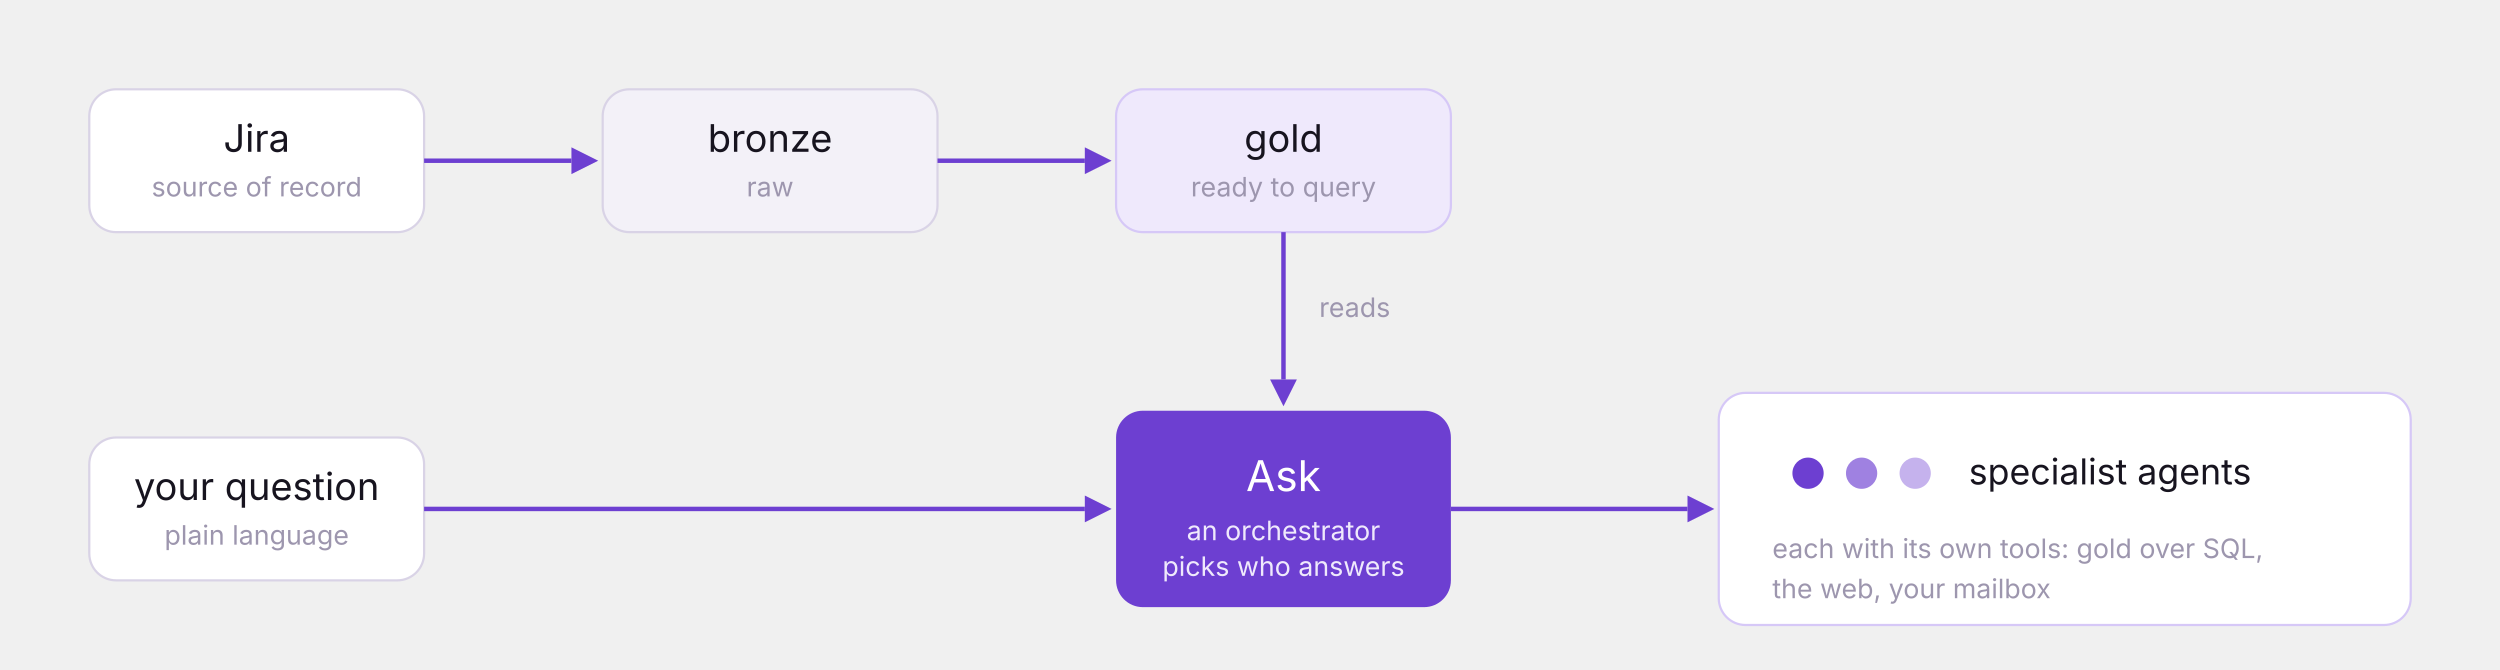
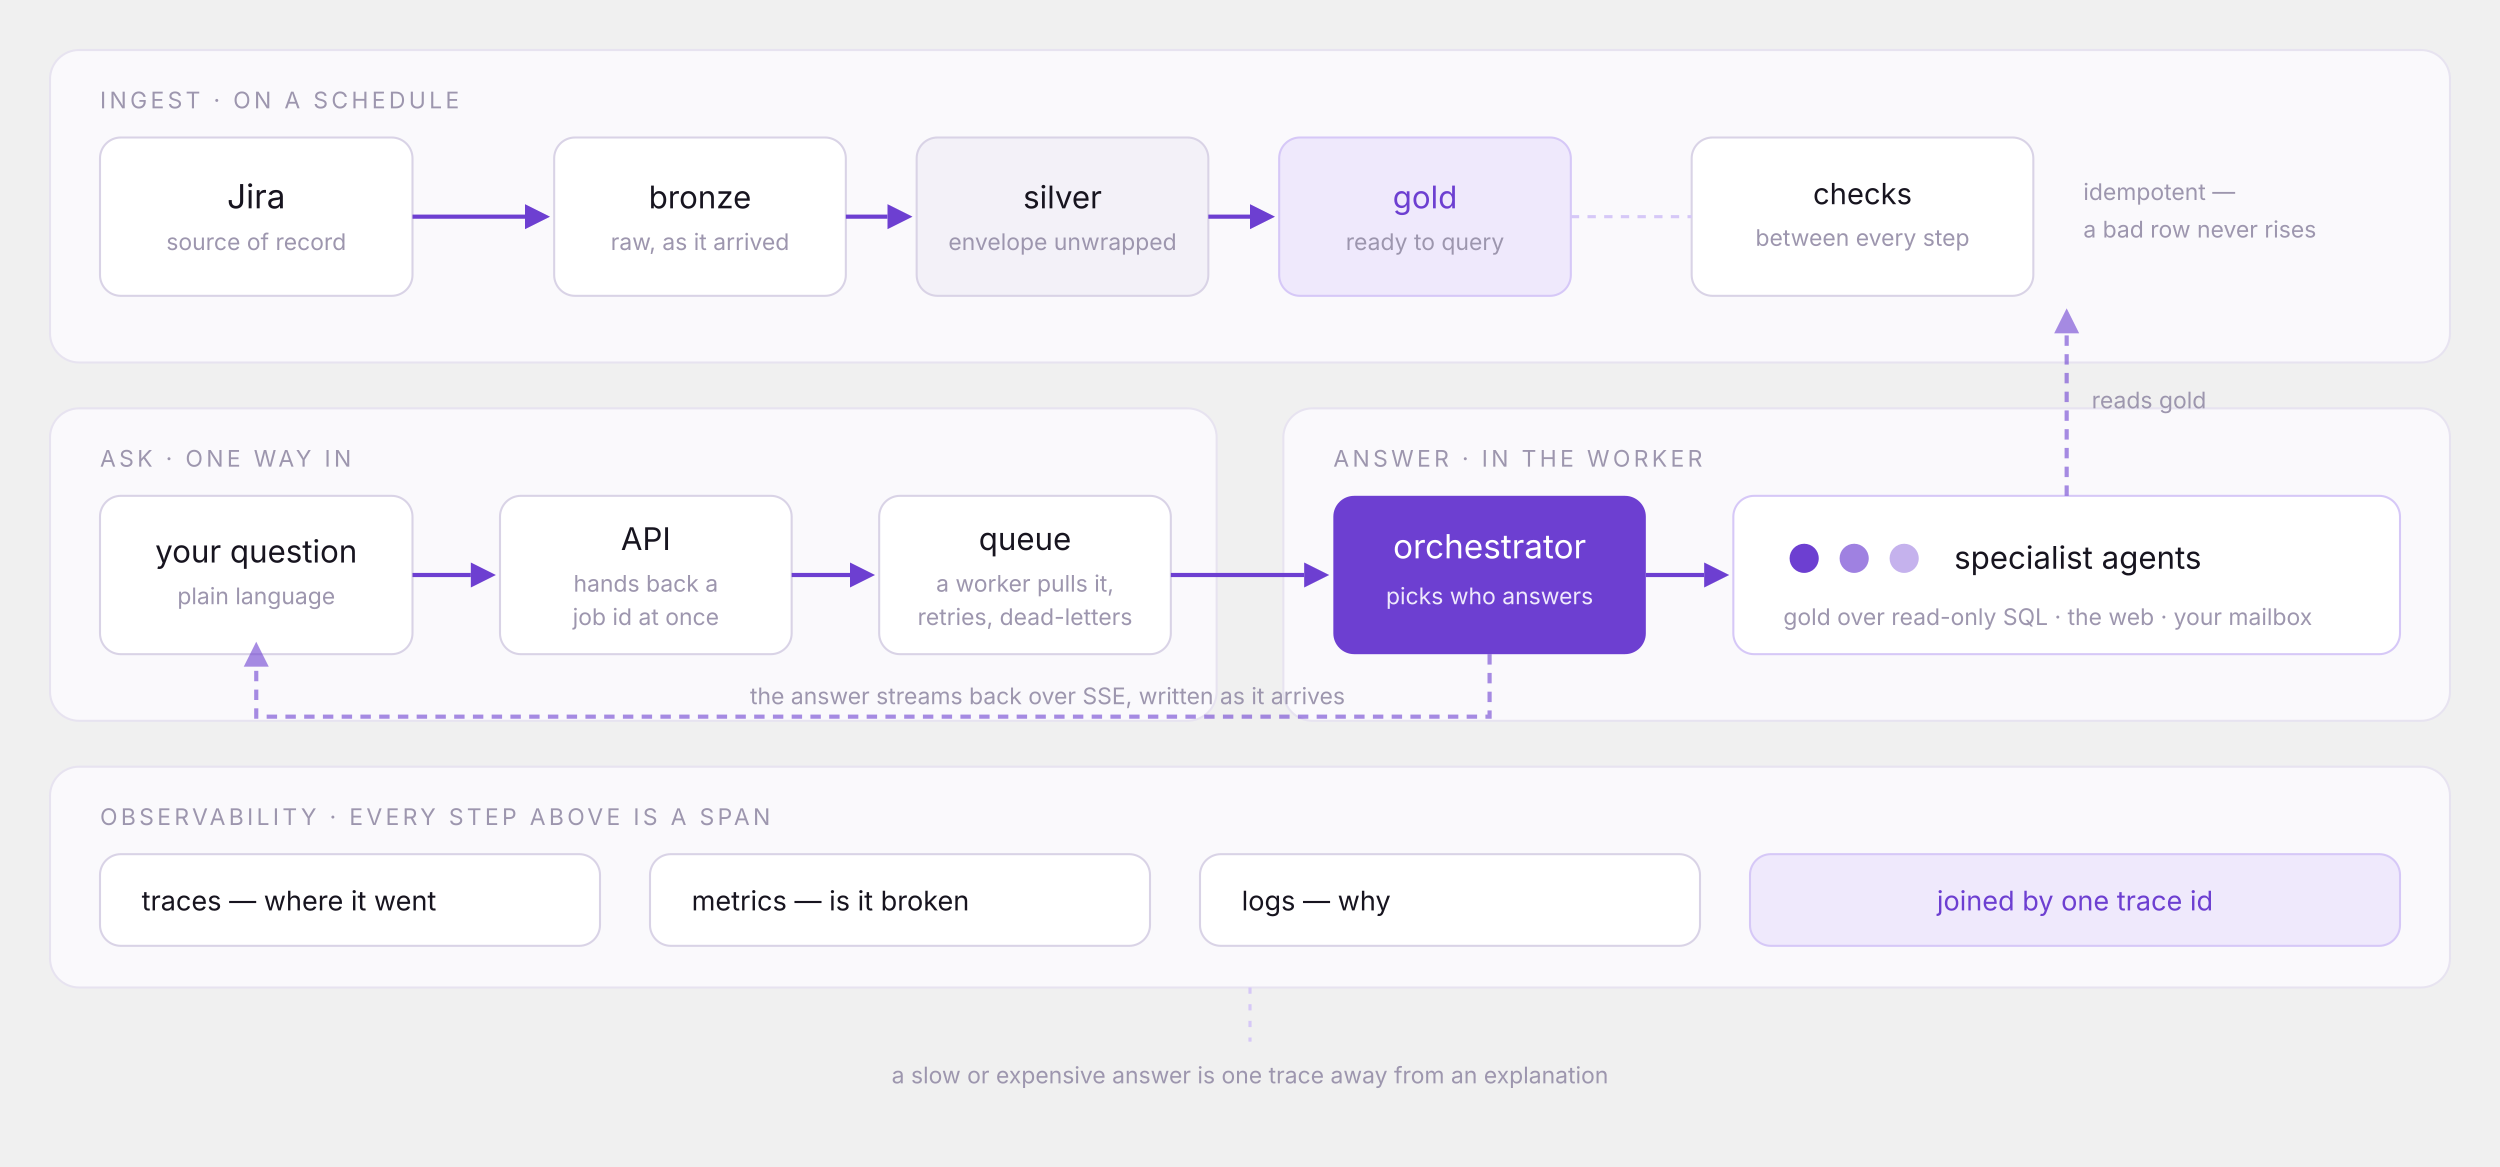
- <svg xmlns="http://www.w3.org/2000/svg" viewBox="0 0 1120 300" width="1120" height="300" role="img" aria-label="Jira syncs into bronze then gold; a question goes to Ask, which routes it to whichever agent can answer">
+ <svg xmlns="http://www.w3.org/2000/svg" viewBox="0 0 1200 560" width="1200" height="560" role="img" aria-label="Mycel end to end: a scheduler syncs Jira into bronze, normalises it to silver and promotes it to gold; a question posted to the API is queued to a worker, where an orchestrator delegates to whichever specialist agent can answer, reading gold over read-only SQL and streaming the answer back over SSE; every step emits a span, and traces, metrics and logs share one trace id.">
  <g font-family="ui-sans-serif, system-ui, -apple-system, sans-serif">
+     <rect x="24" y="24" width="1152" height="150" rx="14" fill="#faf9fc" stroke="#e7e3f0" />
+     <text x="48" y="52" font-size="11" letter-spacing="1.6" fill="#9d96ae">INGEST · ON A SCHEDULE</text>
    <g>
-       <rect x="40" y="40" width="150" height="64" rx="12" fill="#ffffff" stroke="#d9d3e6" />
-       <text x="115" y="68" font-size="17" fill="#17141f" text-anchor="middle">Jira</text>
-       <text x="115" y="88" font-size="12" fill="#9d96ae" text-anchor="middle">source of record</text>
+       <rect x="48" y="66" width="150" height="76" rx="10" fill="#ffffff" stroke="#d9d3e6" />
+       <text x="123" y="100" font-size="16" fill="#17141f" text-anchor="middle">Jira</text>
+       <text x="123" y="120" font-size="11" fill="#9d96ae" text-anchor="middle">source of record</text>
    </g>
    <g>
-       <rect x="270" y="40" width="150" height="64" rx="12" fill="#f3f1f8" stroke="#d9d3e6" />
-       <text x="345" y="68" font-size="17" fill="#17141f" text-anchor="middle">bronze</text>
-       <text x="345" y="88" font-size="12" fill="#9d96ae" text-anchor="middle">raw</text>
+       <rect x="266" y="66" width="140" height="76" rx="10" fill="#ffffff" stroke="#d9d3e6" />
+       <text x="336" y="100" font-size="15" fill="#17141f" text-anchor="middle">bronze</text>
+       <text x="336" y="120" font-size="11" fill="#9d96ae" text-anchor="middle">raw, as it arrived</text>
    </g>
    <g>
-       <rect x="500" y="40" width="150" height="64" rx="12" fill="#efe9fc" stroke="#d6c8f7" />
-       <text x="575" y="68" font-size="17" fill="#17141f" text-anchor="middle">gold</text>
-       <text x="575" y="88" font-size="12" fill="#9d96ae" text-anchor="middle">ready to query</text>
+       <rect x="440" y="66" width="140" height="76" rx="10" fill="#f3f1f8" stroke="#d9d3e6" />
+       <text x="510" y="100" font-size="15" fill="#17141f" text-anchor="middle">silver</text>
+       <text x="510" y="120" font-size="11" fill="#9d96ae" text-anchor="middle">envelope unwrapped</text>
    </g>
    <g>
-       <rect x="40" y="196" width="150" height="64" rx="12" fill="#ffffff" stroke="#d9d3e6" />
-       <text x="115" y="224" font-size="17" fill="#17141f" text-anchor="middle">your question</text>
-       <text x="115" y="244" font-size="12" fill="#9d96ae" text-anchor="middle">plain language</text>
+       <rect x="614" y="66" width="140" height="76" rx="10" fill="#efe9fc" stroke="#d6c8f7" />
+       <text x="684" y="100" font-size="15" fill="#6d3fd1" text-anchor="middle">gold</text>
+       <text x="684" y="120" font-size="11" fill="#9d96ae" text-anchor="middle">ready to query</text>
    </g>
    <g>
-       <rect x="500" y="184" width="150" height="88" rx="12" fill="#6d3fd1" />
-       <text x="575" y="220" font-size="19" fill="#ffffff" text-anchor="middle">Ask</text>
-       <text x="575" y="242" font-size="12" fill="#efe9fc" text-anchor="middle">an orchestrator</text>
-       <text x="575" y="258" font-size="12" fill="#efe9fc" text-anchor="middle">picks who answers</text>
+       <rect x="812" y="66" width="164" height="76" rx="10" fill="#ffffff" stroke="#d9d3e6" />
+       <text x="894" y="98" font-size="14" fill="#17141f" text-anchor="middle">checks</text>
+       <text x="894" y="118" font-size="11" fill="#9d96ae" text-anchor="middle">between every step</text>
+     </g>
+     <text x="1000" y="96" font-size="11" fill="#9d96ae">idempotent —</text>
+     <text x="1000" y="114" font-size="11" fill="#9d96ae">a bad row never rises</text>
+     <rect x="24" y="196" width="560" height="150" rx="14" fill="#faf9fc" stroke="#e7e3f0" />
+     <text x="48" y="224" font-size="11" letter-spacing="1.6" fill="#9d96ae">ASK · ONE WAY IN</text>
+     <g>
+       <rect x="48" y="238" width="150" height="76" rx="10" fill="#ffffff" stroke="#d9d3e6" />
+       <text x="123" y="270" font-size="15" fill="#17141f" text-anchor="middle">your question</text>
+       <text x="123" y="290" font-size="11" fill="#9d96ae" text-anchor="middle">plain language</text>
    </g>
    <g>
-       <rect x="770" y="176" width="310" height="104" rx="12" fill="#ffffff" stroke="#d6c8f7" />
+       <rect x="240" y="238" width="140" height="76" rx="10" fill="#ffffff" stroke="#d9d3e6" />
+       <text x="310" y="264" font-size="15" fill="#17141f" text-anchor="middle">API</text>
+       <text x="310" y="284" font-size="11" fill="#9d96ae" text-anchor="middle">hands back a</text>
+       <text x="310" y="300" font-size="11" fill="#9d96ae" text-anchor="middle">job id at once</text>
+     </g>
+     <g>
+       <rect x="422" y="238" width="140" height="76" rx="10" fill="#ffffff" stroke="#d9d3e6" />
+       <text x="492" y="264" font-size="15" fill="#17141f" text-anchor="middle">queue</text>
+       <text x="492" y="284" font-size="11" fill="#9d96ae" text-anchor="middle">a worker pulls it,</text>
+       <text x="492" y="300" font-size="11" fill="#9d96ae" text-anchor="middle">retries, dead-letters</text>
+     </g>
+     <rect x="616" y="196" width="560" height="150" rx="14" fill="#faf9fc" stroke="#e7e3f0" />
+     <text x="640" y="224" font-size="11" letter-spacing="1.6" fill="#9d96ae">ANSWER · IN THE WORKER</text>
+     <g>
+       <rect x="640" y="238" width="150" height="76" rx="10" fill="#6d3fd1" />
+       <text x="715" y="268" font-size="16" fill="#ffffff" text-anchor="middle">orchestrator</text>
+       <text x="715" y="290" font-size="11" fill="#efe9fc" text-anchor="middle">picks who answers</text>
+     </g>
+     <g>
+       <rect x="832" y="238" width="320" height="76" rx="10" fill="#ffffff" stroke="#d6c8f7" />
      <g fill="#6d3fd1">
-         <circle cx="810" cy="212" r="7" />
-         <circle cx="834" cy="212" r="7" opacity="0.66" />
-         <circle cx="858" cy="212" r="7" opacity="0.4" />
+         <circle cx="866" cy="268" r="7" />
+         <circle cx="890" cy="268" r="7" opacity="0.66" />
+         <circle cx="914" cy="268" r="7" opacity="0.4" />
      </g>
-       <text x="882" y="217" font-size="16" fill="#17141f">specialist agents</text>
-       <text x="794" y="250" font-size="12" fill="#9d96ae">each with its own tools: gold over SQL,</text>
-       <text x="794" y="268" font-size="12" fill="#9d96ae">the web, your mailbox</text>
+       <text x="938" y="273" font-size="15" fill="#17141f">specialist agents</text>
+       <text x="856" y="300" font-size="11" fill="#9d96ae">gold over read-only SQL · the web · your mailbox</text>
+     </g>
+     <rect x="24" y="368" width="1152" height="106" rx="14" fill="#faf9fc" stroke="#e7e3f0" />
+     <text x="48" y="396" font-size="11" letter-spacing="1.6" fill="#9d96ae">OBSERVABILITY · EVERY STEP ABOVE IS A SPAN</text>
+     <g>
+       <rect x="48" y="410" width="240" height="44" rx="10" fill="#ffffff" stroke="#d9d3e6" />
+       <text x="68" y="437" font-size="13" fill="#17141f">traces — where it went</text>
+     </g>
+     <g>
+       <rect x="312" y="410" width="240" height="44" rx="10" fill="#ffffff" stroke="#d9d3e6" />
+       <text x="332" y="437" font-size="13" fill="#17141f">metrics — is it broken</text>
+     </g>
+     <g>
+       <rect x="576" y="410" width="240" height="44" rx="10" fill="#ffffff" stroke="#d9d3e6" />
+       <text x="596" y="437" font-size="13" fill="#17141f">logs — why</text>
+     </g>
+     <g>
+       <rect x="840" y="410" width="312" height="44" rx="10" fill="#efe9fc" stroke="#d6c8f7" />
+       <text x="996" y="437" font-size="13" fill="#6d3fd1" text-anchor="middle">joined by one trace id</text>
    </g>
    <g fill="none" stroke="#6d3fd1" stroke-width="2">
-       <path d="M190 72H256" />
-       <path d="M420 72H486" />
-       <path d="M575 104V170" />
-       <path d="M190 228H486" />
-       <path d="M650 228H756" />
+       <path d="M198 104H252" />
+       <path d="M406 104H426" />
+       <path d="M580 104H600" />
+       <path d="M198 276H226" />
+       <path d="M380 276H408" />
+       <path d="M562 276H626" />
+       <path d="M790 276H818" />
    </g>
    <g fill="#6d3fd1">
-       <path d="M256 66 268 72 256 78z" />
-       <path d="M486 66 498 72 486 78z" />
-       <path d="M569 170 575 182 581 170z" />
-       <path d="M486 222 498 228 486 234z" />
-       <path d="M756 222 768 228 756 234z" />
+       <path d="M252 98 264 104 252 110z" />
+       <path d="M426 98 438 104 426 110z" />
+       <path d="M600 98 612 104 600 110z" />
+       <path d="M226 270 238 276 226 282z" />
+       <path d="M408 270 420 276 408 282z" />
+       <path d="M626 270 638 276 626 282z" />
+       <path d="M818 270 830 276 818 282z" />
    </g>
-     <text x="591" y="142" font-size="12" fill="#9d96ae">reads</text>
+     <g fill="none" stroke="#d6c8f7" stroke-width="1.5" stroke-dasharray="4 4">
+       <path d="M754 104H812" />
+     </g>
+     <g fill="none" stroke="#6d3fd1" stroke-width="2" stroke-dasharray="5 4" opacity="0.6">
+       <path d="M992 238V160" />
+     </g>
+     <path d="M986 160 992 148 998 160z" fill="#6d3fd1" opacity="0.6" />
+     <text x="1004" y="196" font-size="11" fill="#9d96ae">reads gold</text>
+     <g fill="none" stroke="#6d3fd1" stroke-width="2" stroke-dasharray="5 4" opacity="0.6">
+       <path d="M715 314V344H123V320" />
+     </g>
+     <path d="M117 320 123 308 129 320z" fill="#6d3fd1" opacity="0.6" />
+     <text x="360" y="338" font-size="11" fill="#9d96ae">the answer streams back over SSE, written as it arrives</text>
+     <g fill="none" stroke="#d6c8f7" stroke-width="1.5" stroke-dasharray="3 5">
+       <path d="M600 474V500H600" />
+     </g>
+     <text x="600" y="520" font-size="11" fill="#9d96ae" text-anchor="middle">a slow or expensive answer is one trace away from an explanation</text>
  </g>
</svg>
